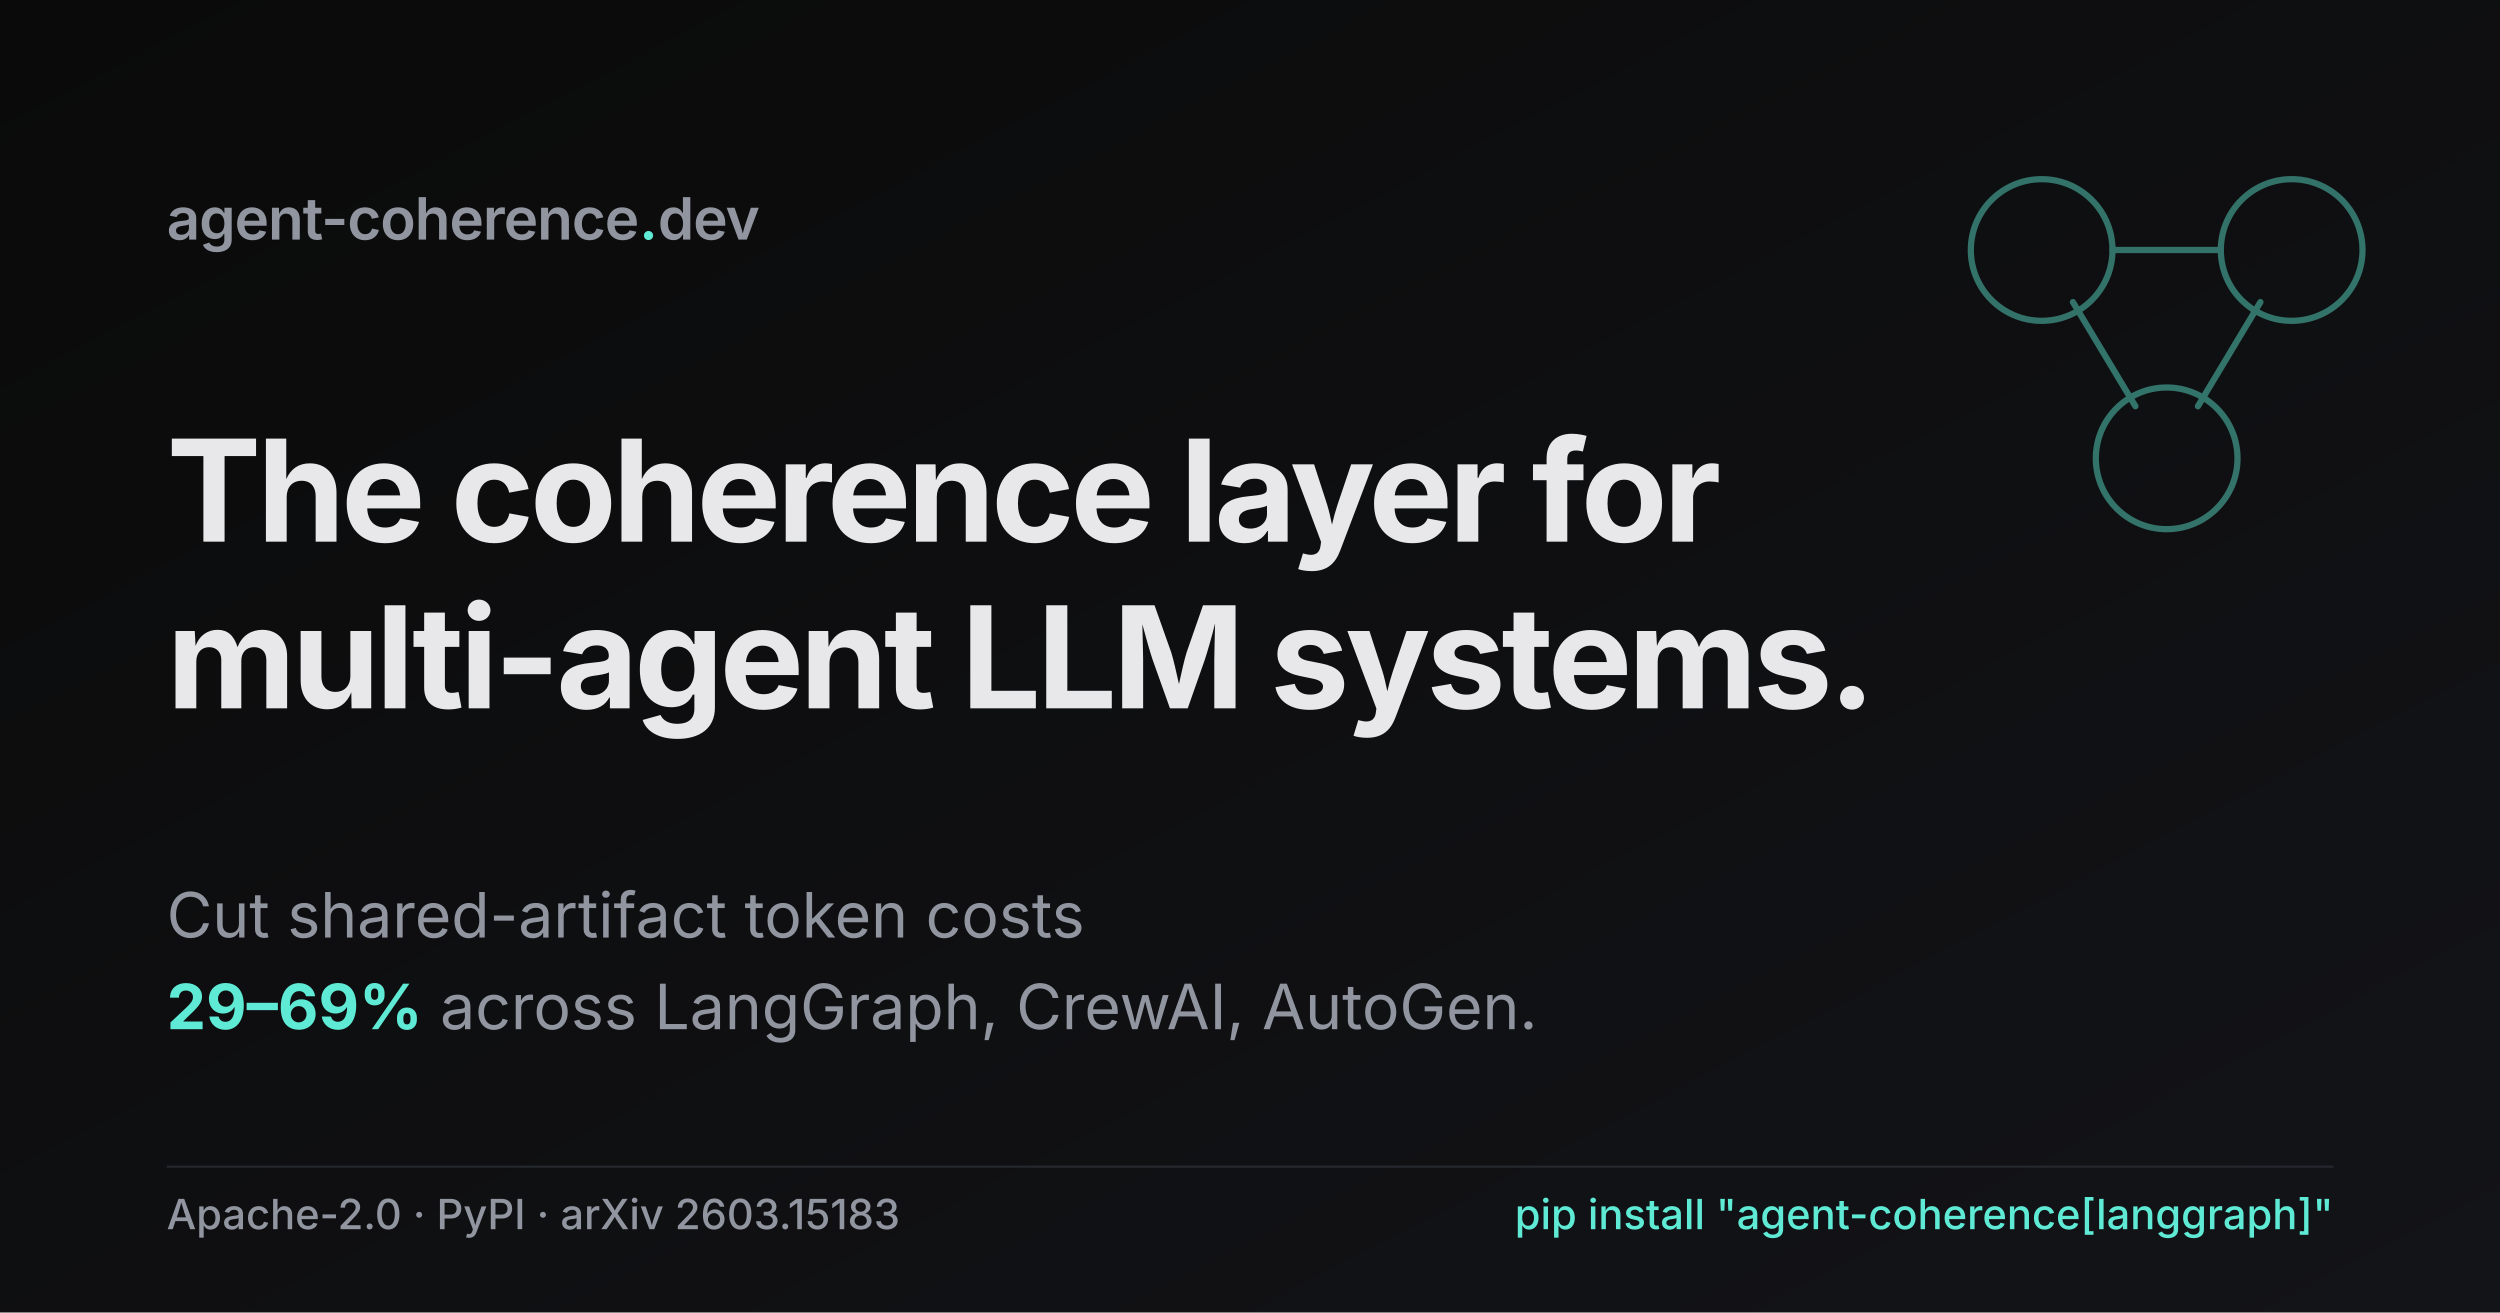
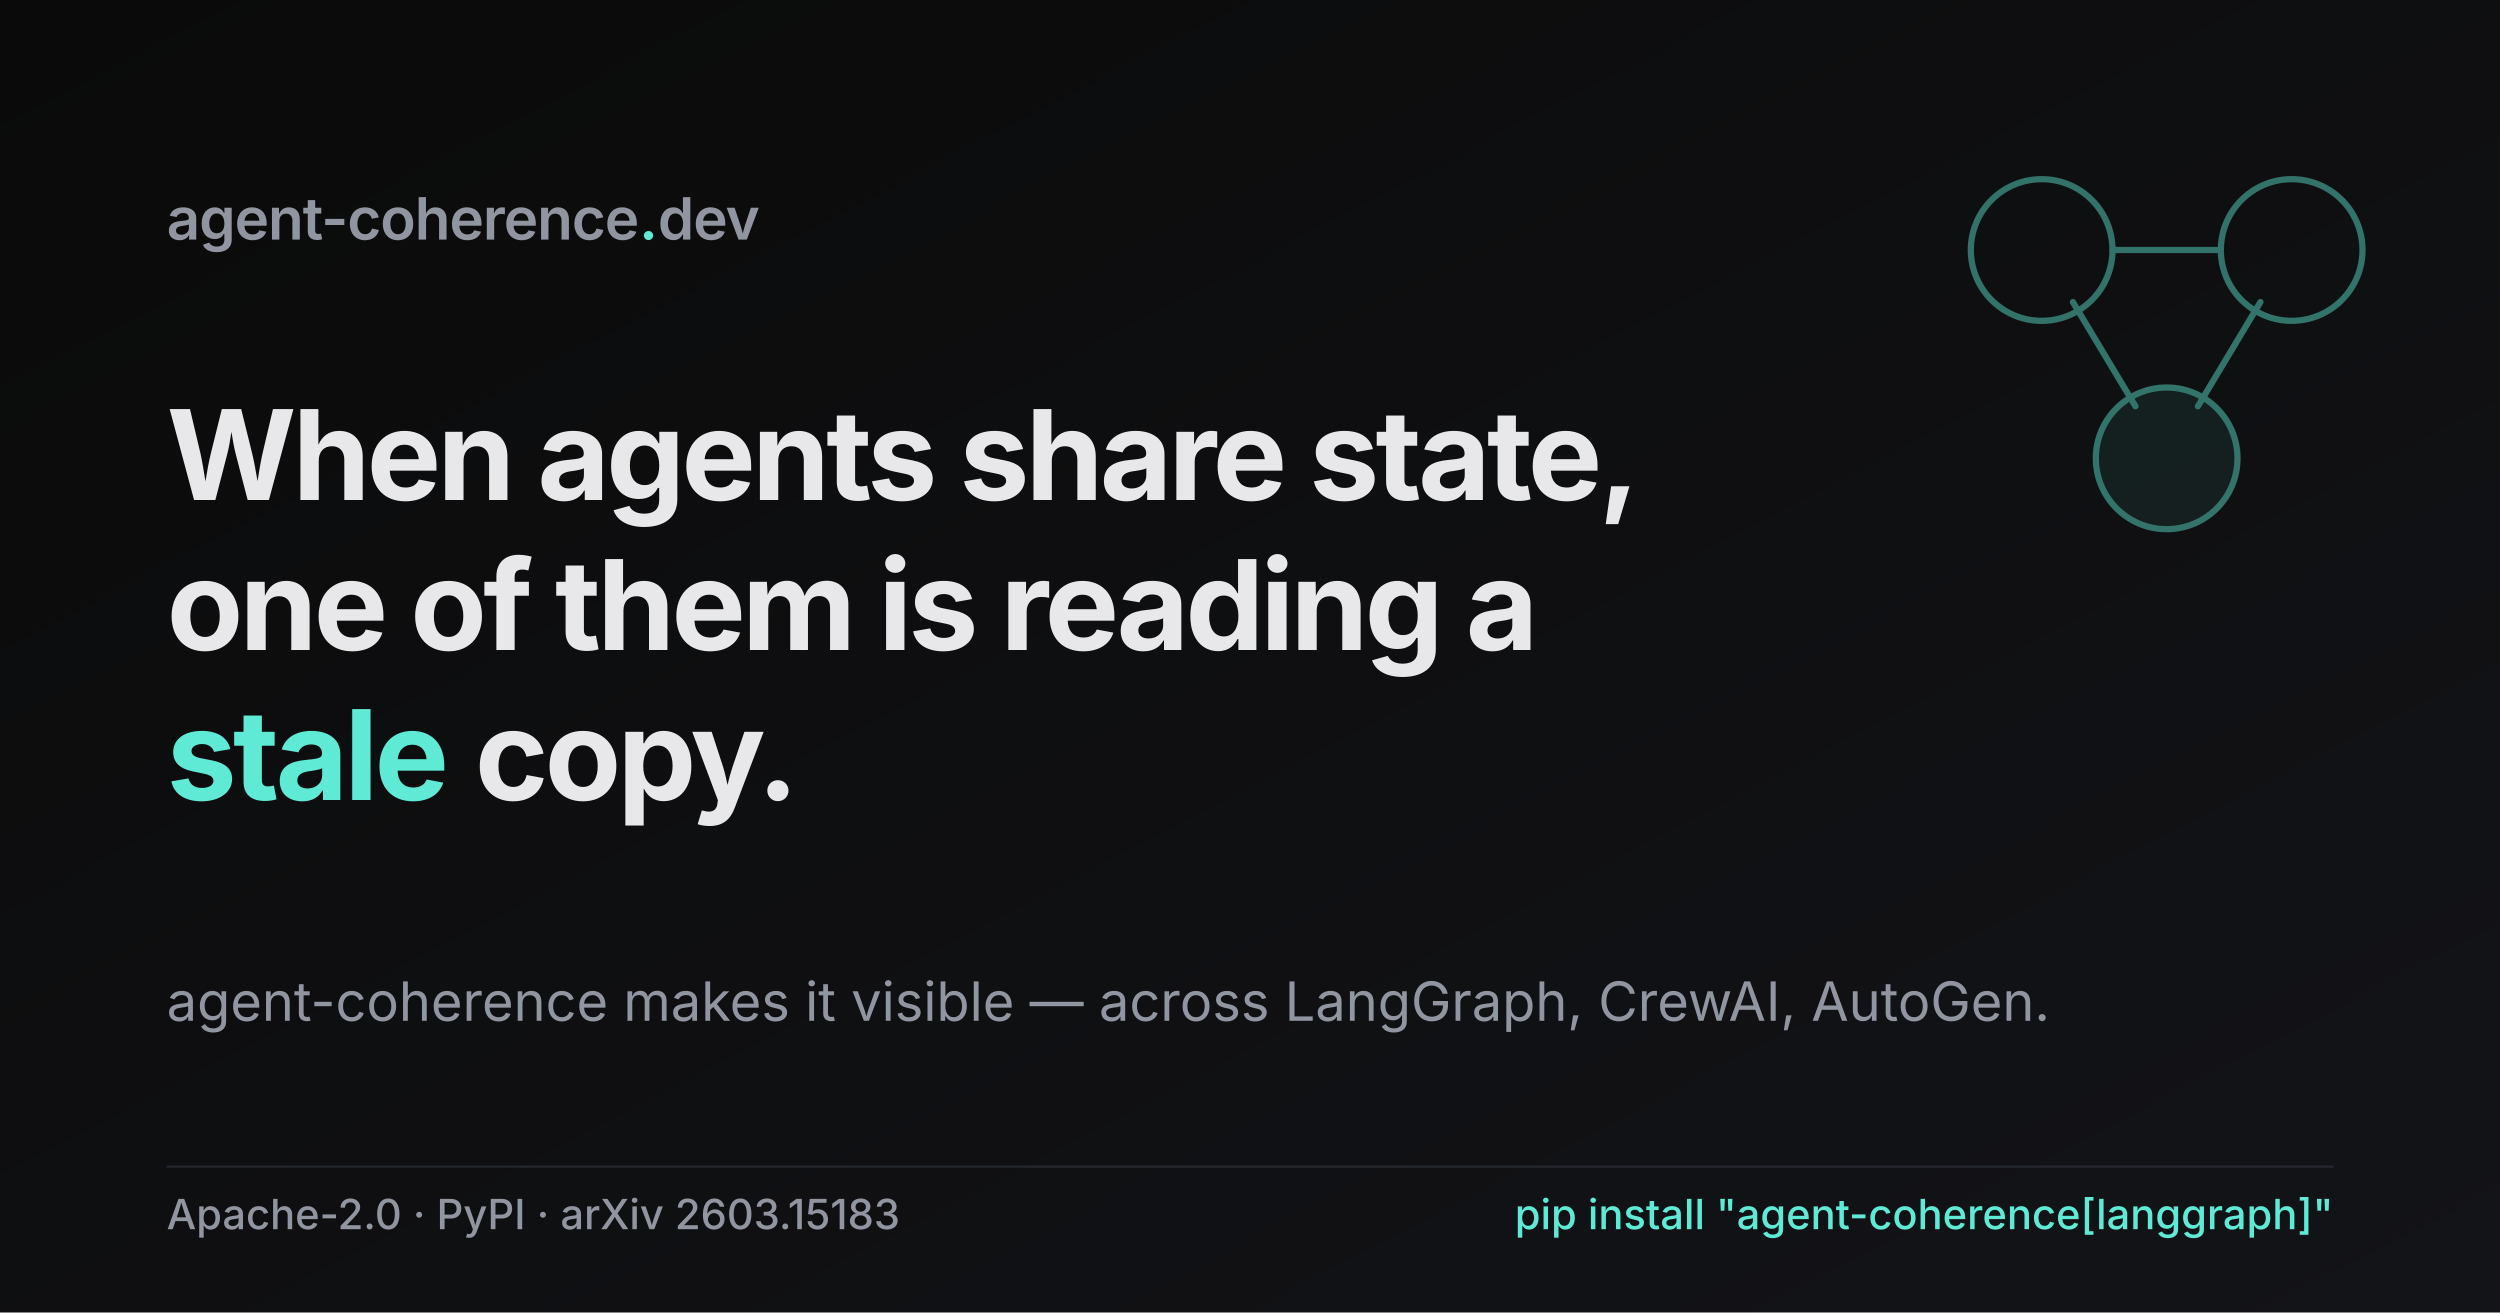
<svg xmlns="http://www.w3.org/2000/svg" viewBox="0 0 1200 630" width="1200" height="630">
  <defs>
    <linearGradient id="bg" x1="0" y1="0" x2="1" y2="1">
      <stop offset="0%" stop-color="#0a0a0a" />
      <stop offset="100%" stop-color="#131418" />
    </linearGradient>
  </defs>
  <rect width="1200" height="630" fill="url(#bg)" />
  <g opacity="0.45">
    <circle cx="980" cy="120" r="34" fill="none" stroke="#5eead4" stroke-width="3" />
    <circle cx="1100" cy="120" r="34" fill="none" stroke="#5eead4" stroke-width="3" />
-     <circle cx="1040" cy="220" r="34" fill="none" stroke="#5eead4" stroke-width="3" />
+     <circle cx="1040" cy="220" r="34" fill="#5eead4" fill-opacity="0.15" stroke="#5eead4" stroke-width="3" />
    <path d="M1014 120 H1066" stroke="#5eead4" stroke-width="3" stroke-linecap="round" />
    <path d="M995 145 L1025 195" stroke="#5eead4" stroke-width="3" stroke-linecap="round" />
    <path d="M1085 145 L1055 195" stroke="#5eead4" stroke-width="3" stroke-linecap="round" />
  </g>
  <text x="80" y="115" font-family="-apple-system, BlinkMacSystemFont, 'Segoe UI', system-ui, sans-serif" font-size="28" font-weight="600" fill="#9095a0" letter-spacing="-0.5">
    agent-coherence<tspan fill="#5eead4">.</tspan>dev
  </text>
-   <text x="80" y="260" font-family="-apple-system, BlinkMacSystemFont, 'Segoe UI', system-ui, sans-serif" font-size="68" font-weight="700" fill="#e8e8ea" letter-spacing="-2">
-     <tspan x="80" dy="0">The coherence layer for</tspan>
-     <tspan x="80" dy="80">multi-agent LLM systems.</tspan>
+   <text x="80" y="240" font-family="-apple-system, BlinkMacSystemFont, 'Segoe UI', system-ui, sans-serif" font-size="60" font-weight="700" fill="#e8e8ea" letter-spacing="-1.8">
+     <tspan x="80" dy="0">When agents share state,</tspan>
+     <tspan x="80" dy="72">one of them is reading a</tspan>
+     <tspan x="80" dy="72">
+       <tspan fill="#5eead4">stale</tspan> copy.</tspan>
  </text>
-   <text x="80" y="450" font-family="-apple-system, BlinkMacSystemFont, 'Segoe UI', system-ui, sans-serif" font-size="30" font-weight="400" fill="#9095a0">
-     <tspan x="80" dy="0">Cut shared-artifact token costs</tspan>
-     <tspan x="80" dy="44">
-       <tspan fill="#5eead4" font-weight="700">29–69%</tspan> across LangGraph, CrewAI, AutoGen.</tspan>
+   <text x="80" y="490" font-family="-apple-system, BlinkMacSystemFont, 'Segoe UI', system-ui, sans-serif" font-size="26" font-weight="400" fill="#9095a0">
+     agent-coherence makes it visible — across LangGraph, CrewAI, AutoGen.
  </text>
  <line x1="80" y1="560" x2="1120" y2="560" stroke="#262830" stroke-width="1" />
  <text x="80" y="590" font-family="-apple-system, BlinkMacSystemFont, 'Segoe UI', system-ui, sans-serif" font-size="20" font-weight="500" fill="#9095a0">
    Apache-2.0 · PyPI · arXiv 2603.15183
  </text>
  <text x="1120" y="590" text-anchor="end" font-family="-apple-system, BlinkMacSystemFont, 'Segoe UI', system-ui, sans-serif" font-size="20" font-weight="500" fill="#5eead4">
    pip install "agent-coherence[langgraph]"
  </text>
</svg>
